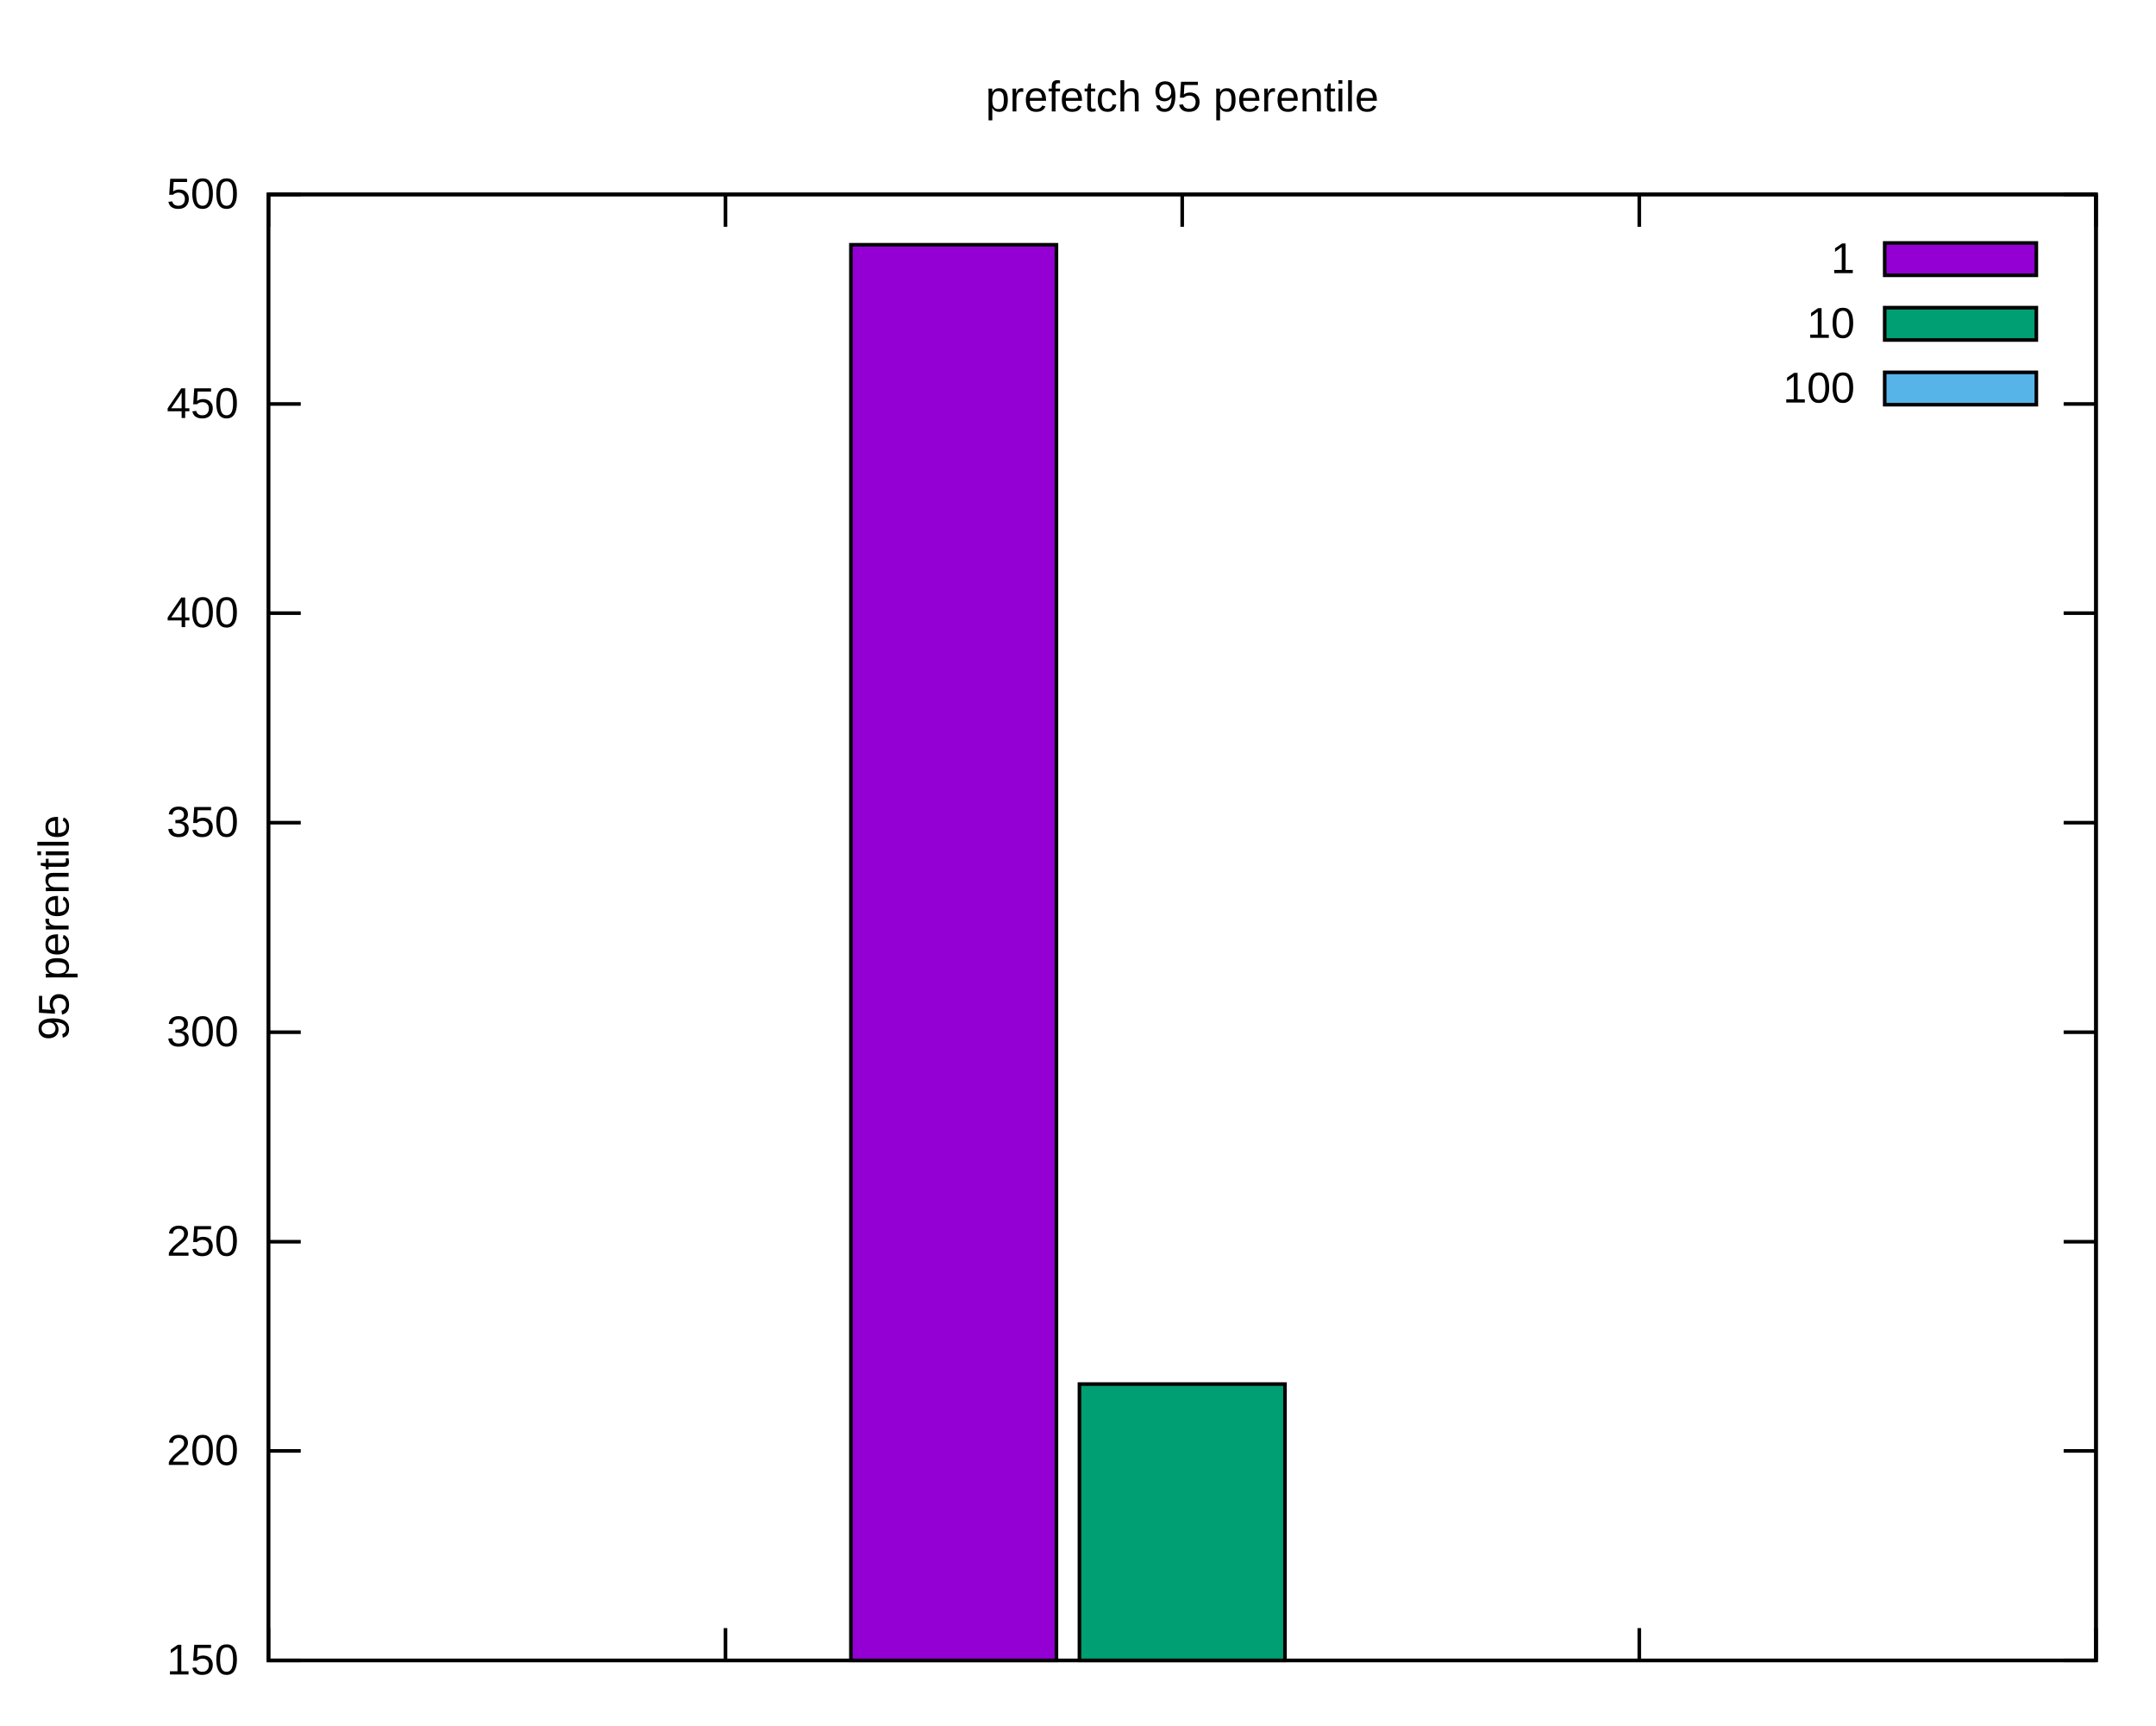
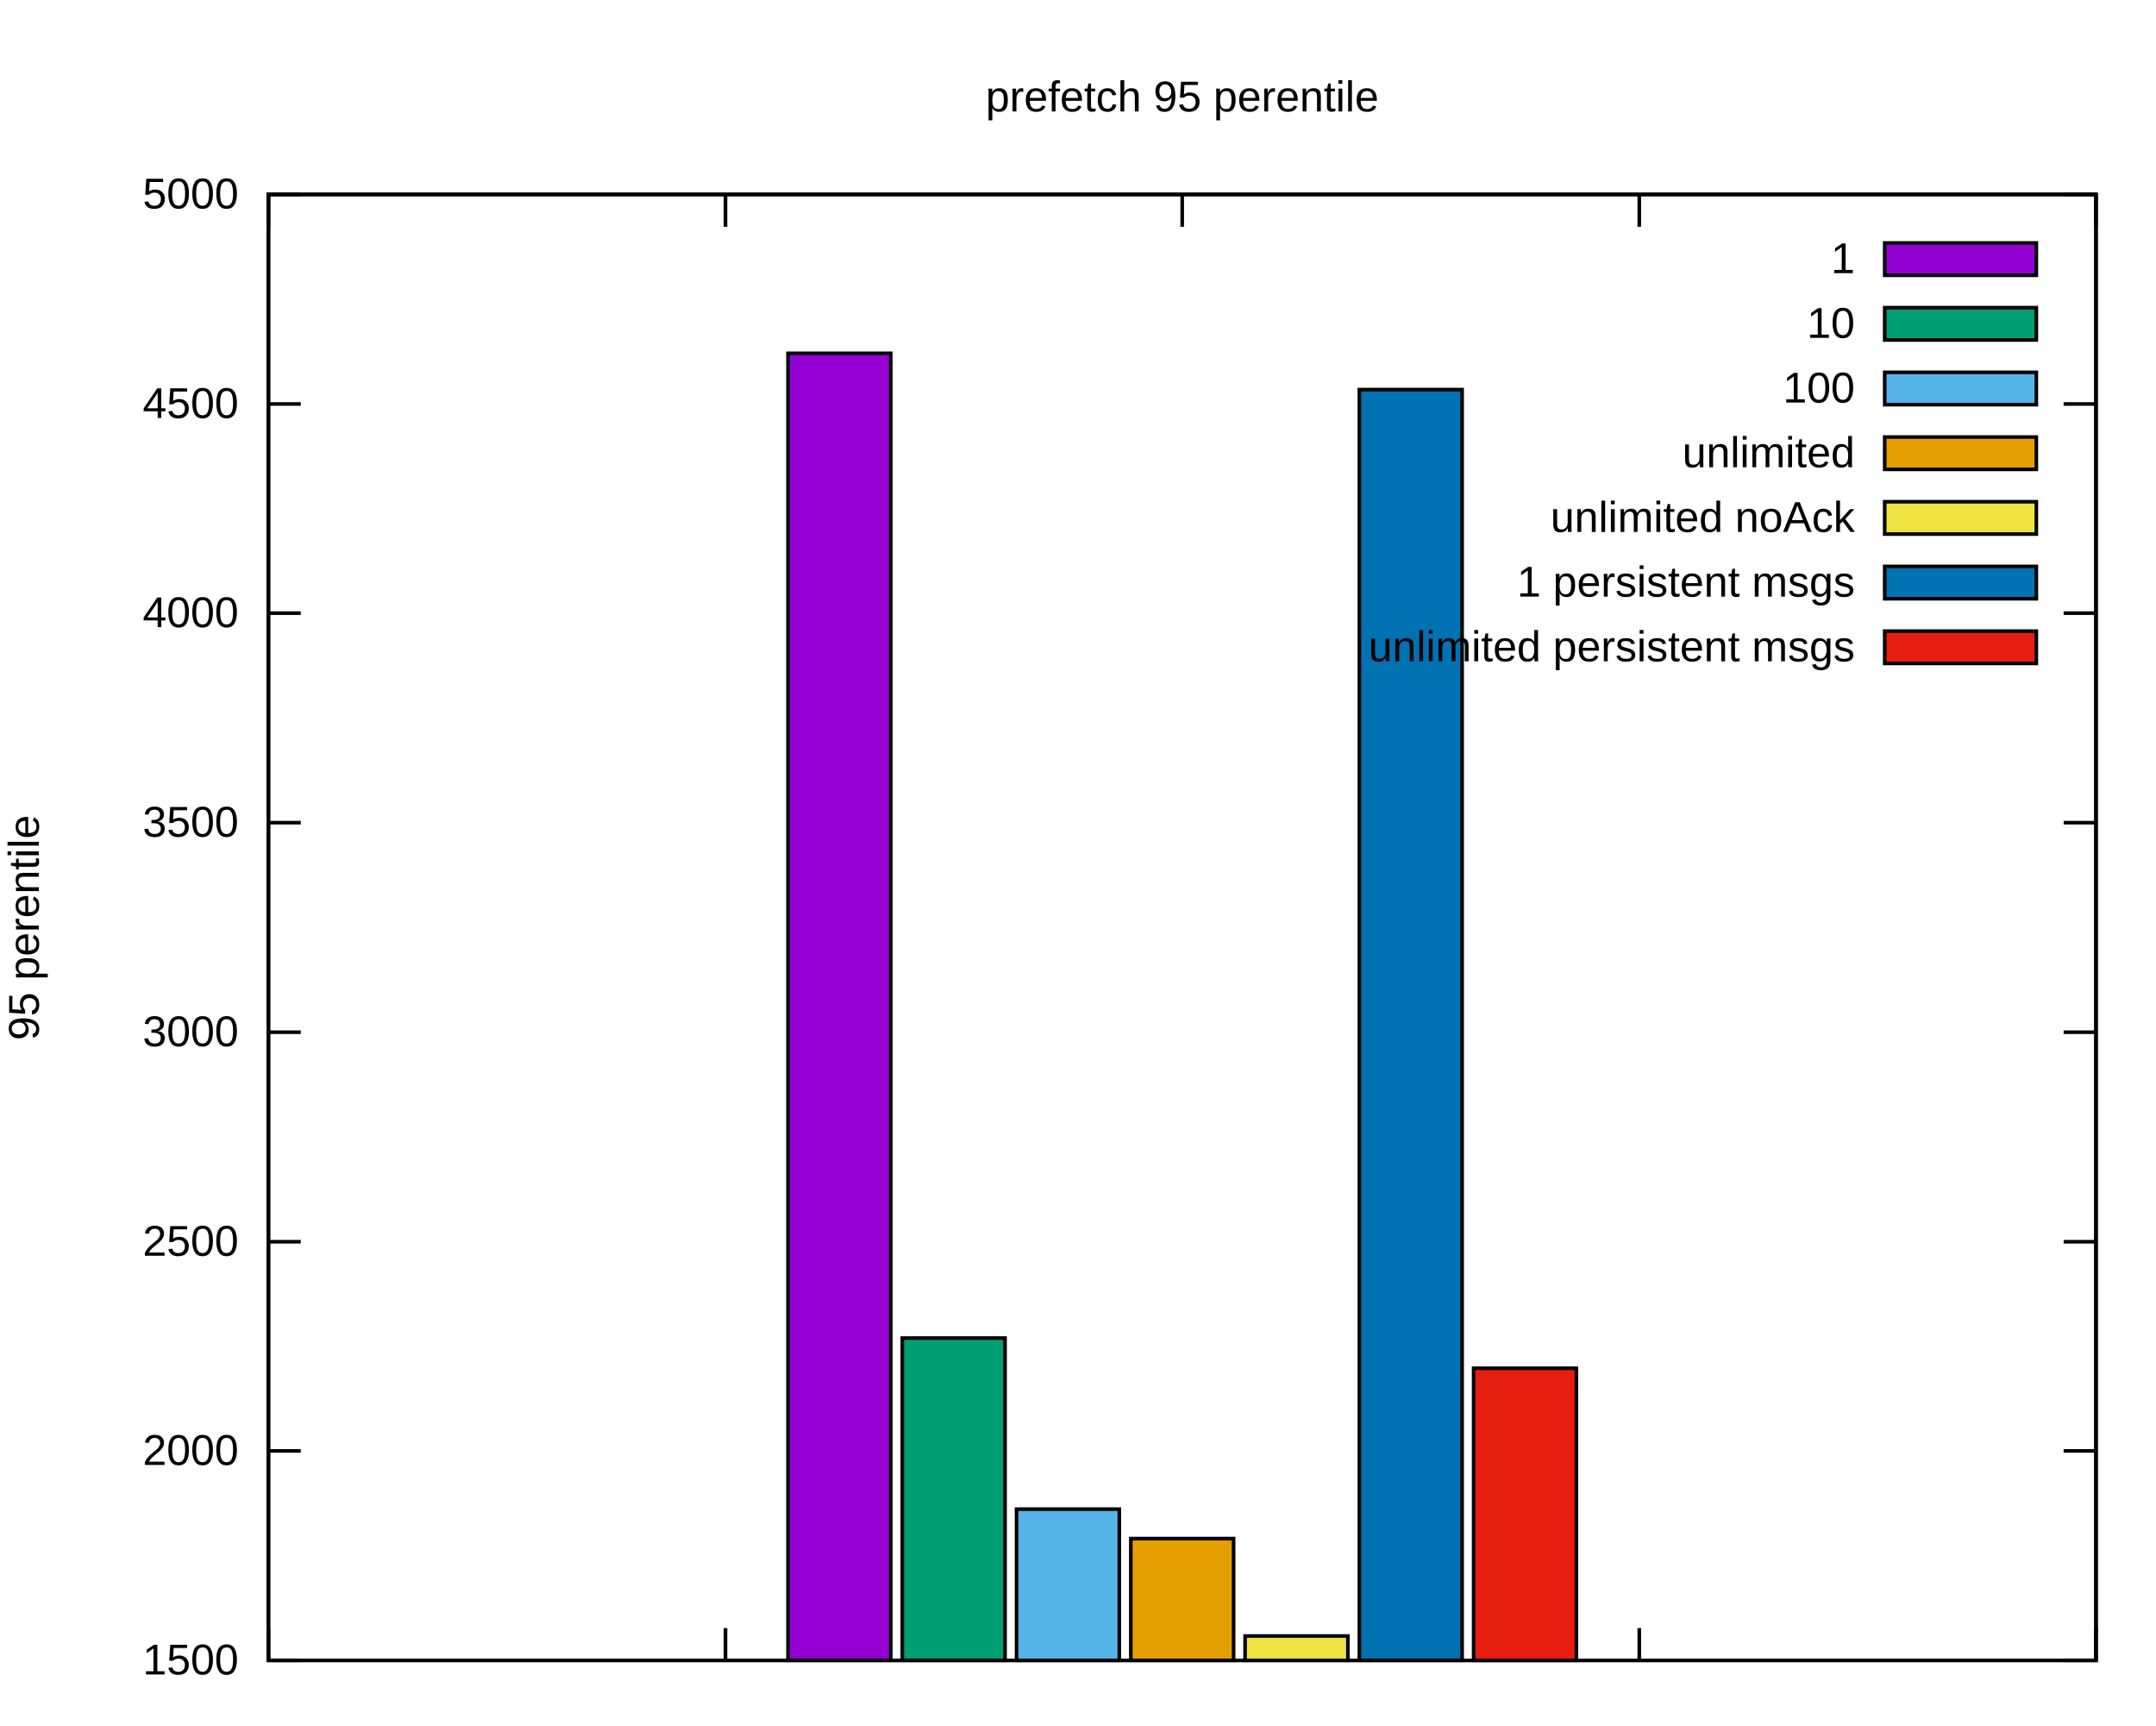
<svg xmlns="http://www.w3.org/2000/svg" xmlns:xlink="http://www.w3.org/1999/xlink" width="600" height="480" viewBox="0 0 600 480">
  <g id="gnuplot_canvas">
    <rect x="0" y="0" width="600" height="480" fill="none" />
    <defs>
      <circle id="gpDot" r="0.5" stroke-width="0.5" />
      <path id="gpPt0" stroke-width="0.222" stroke="currentColor" d="M-1,0 h2 M0,-1 v2" />
      <path id="gpPt1" stroke-width="0.222" stroke="currentColor" d="M-1,-1 L1,1 M1,-1 L-1,1" />
      <path id="gpPt2" stroke-width="0.222" stroke="currentColor" d="M-1,0 L1,0 M0,-1 L0,1 M-1,-1 L1,1 M-1,1 L1,-1" />
      <rect id="gpPt3" stroke-width="0.222" stroke="currentColor" x="-1" y="-1" width="2" height="2" />
      <rect id="gpPt4" stroke-width="0.222" stroke="currentColor" fill="currentColor" x="-1" y="-1" width="2" height="2" />
      <circle id="gpPt5" stroke-width="0.222" stroke="currentColor" cx="0" cy="0" r="1" />
      <use xlink:href="#gpPt5" id="gpPt6" fill="currentColor" stroke="none" />
      <path id="gpPt7" stroke-width="0.222" stroke="currentColor" d="M0,-1.33 L-1.33,0.67 L1.33,0.67 z" />
      <use xlink:href="#gpPt7" id="gpPt8" fill="currentColor" stroke="none" />
      <use xlink:href="#gpPt7" id="gpPt9" stroke="currentColor" transform="rotate(180)" />
      <use xlink:href="#gpPt9" id="gpPt10" fill="currentColor" stroke="none" />
      <use xlink:href="#gpPt3" id="gpPt11" stroke="currentColor" transform="rotate(45)" />
      <use xlink:href="#gpPt11" id="gpPt12" fill="currentColor" stroke="none" />
      <path id="gpPt13" stroke-width="0.222" stroke="currentColor" d="M0,1.330 L1.265,0.411 L0.782,-1.067 L-0.782,-1.076 L-1.265,0.411 z" />
      <use xlink:href="#gpPt13" id="gpPt14" fill="currentColor" stroke="none" />
      <filter id="textbox" filterUnits="objectBoundingBox" x="0" y="0" height="1" width="1">
        <feFlood flood-color="white" flood-opacity="1" result="bgnd" />
        <feComposite in="SourceGraphic" in2="bgnd" operator="atop" />
      </filter>
      <filter id="greybox" filterUnits="objectBoundingBox" x="0" y="0" height="1" width="1">
        <feFlood flood-color="lightgrey" flood-opacity="1" result="grey" />
        <feComposite in="SourceGraphic" in2="grey" operator="atop" />
      </filter>
    </defs>
    <g fill="none" color="white" stroke="currentColor" stroke-width="1.00" stroke-linecap="butt" stroke-linejoin="miter">
</g>
    <g fill="none" color="black" stroke="currentColor" stroke-width="1.00" stroke-linecap="butt" stroke-linejoin="miter">
      <path stroke="black" d="M74.7,462.0 L83.7,462.0 M583.3,462.0 L574.3,462.0  " />
      <g transform="translate(66.4,465.9)" stroke="none" fill="black" font-family="Arial" font-size="12.00" text-anchor="end">
        <text>
-           <tspan font-family="Arial"> 150</tspan>
+           <tspan font-family="Arial"> 1500</tspan>
        </text>
      </g>
    </g>
    <g fill="none" color="black" stroke="currentColor" stroke-width="1.00" stroke-linecap="butt" stroke-linejoin="miter">
      <path stroke="black" d="M74.7,403.7 L83.7,403.7 M583.3,403.7 L574.3,403.7  " />
      <g transform="translate(66.4,407.6)" stroke="none" fill="black" font-family="Arial" font-size="12.00" text-anchor="end">
        <text>
-           <tspan font-family="Arial"> 200</tspan>
+           <tspan font-family="Arial"> 2000</tspan>
        </text>
      </g>
    </g>
    <g fill="none" color="black" stroke="currentColor" stroke-width="1.00" stroke-linecap="butt" stroke-linejoin="miter">
      <path stroke="black" d="M74.7,345.5 L83.7,345.5 M583.3,345.5 L574.3,345.5  " />
      <g transform="translate(66.4,349.4)" stroke="none" fill="black" font-family="Arial" font-size="12.00" text-anchor="end">
        <text>
-           <tspan font-family="Arial"> 250</tspan>
+           <tspan font-family="Arial"> 2500</tspan>
        </text>
      </g>
    </g>
    <g fill="none" color="black" stroke="currentColor" stroke-width="1.00" stroke-linecap="butt" stroke-linejoin="miter">
      <path stroke="black" d="M74.7,287.2 L83.7,287.2 M583.3,287.2 L574.3,287.2  " />
      <g transform="translate(66.4,291.1)" stroke="none" fill="black" font-family="Arial" font-size="12.00" text-anchor="end">
        <text>
-           <tspan font-family="Arial"> 300</tspan>
+           <tspan font-family="Arial"> 3000</tspan>
        </text>
      </g>
    </g>
    <g fill="none" color="black" stroke="currentColor" stroke-width="1.00" stroke-linecap="butt" stroke-linejoin="miter">
      <path stroke="black" d="M74.7,228.9 L83.7,228.9 M583.3,228.9 L574.3,228.9  " />
      <g transform="translate(66.4,232.8)" stroke="none" fill="black" font-family="Arial" font-size="12.00" text-anchor="end">
        <text>
-           <tspan font-family="Arial"> 350</tspan>
+           <tspan font-family="Arial"> 3500</tspan>
        </text>
      </g>
    </g>
    <g fill="none" color="black" stroke="currentColor" stroke-width="1.00" stroke-linecap="butt" stroke-linejoin="miter">
      <path stroke="black" d="M74.7,170.6 L83.7,170.6 M583.3,170.6 L574.3,170.6  " />
      <g transform="translate(66.4,174.5)" stroke="none" fill="black" font-family="Arial" font-size="12.00" text-anchor="end">
        <text>
-           <tspan font-family="Arial"> 400</tspan>
+           <tspan font-family="Arial"> 4000</tspan>
        </text>
      </g>
    </g>
    <g fill="none" color="black" stroke="currentColor" stroke-width="1.00" stroke-linecap="butt" stroke-linejoin="miter">
      <path stroke="black" d="M74.7,112.4 L83.7,112.4 M583.3,112.4 L574.3,112.4  " />
      <g transform="translate(66.4,116.3)" stroke="none" fill="black" font-family="Arial" font-size="12.00" text-anchor="end">
        <text>
-           <tspan font-family="Arial"> 450</tspan>
+           <tspan font-family="Arial"> 4500</tspan>
        </text>
      </g>
    </g>
    <g fill="none" color="black" stroke="currentColor" stroke-width="1.00" stroke-linecap="butt" stroke-linejoin="miter">
      <path stroke="black" d="M74.7,54.1 L83.7,54.1 M583.3,54.1 L574.3,54.1  " />
      <g transform="translate(66.4,58.0)" stroke="none" fill="black" font-family="Arial" font-size="12.00" text-anchor="end">
        <text>
-           <tspan font-family="Arial"> 500</tspan>
+           <tspan font-family="Arial"> 5000</tspan>
        </text>
      </g>
    </g>
    <g fill="none" color="black" stroke="currentColor" stroke-width="1.00" stroke-linecap="butt" stroke-linejoin="miter">
      <path stroke="black" d="M74.7,462.0 L74.7,453.0 M74.7,54.1 L74.7,63.1  " />
    </g>
    <g fill="none" color="black" stroke="currentColor" stroke-width="1.00" stroke-linecap="butt" stroke-linejoin="miter">
      <path stroke="black" d="M201.9,462.0 L201.9,453.0 M201.9,54.1 L201.9,63.1  " />
    </g>
    <g fill="none" color="black" stroke="currentColor" stroke-width="1.00" stroke-linecap="butt" stroke-linejoin="miter">
      <path stroke="black" d="M329.0,462.0 L329.0,453.0 M329.0,54.1 L329.0,63.1  " />
    </g>
    <g fill="none" color="black" stroke="currentColor" stroke-width="1.00" stroke-linecap="butt" stroke-linejoin="miter">
      <path stroke="black" d="M456.2,462.0 L456.2,453.0 M456.2,54.1 L456.2,63.1  " />
    </g>
    <g fill="none" color="black" stroke="currentColor" stroke-width="1.00" stroke-linecap="butt" stroke-linejoin="miter">
      <path stroke="black" d="M583.3,462.0 L583.3,453.0 M583.3,54.1 L583.3,63.1  " />
    </g>
    <g fill="none" color="black" stroke="currentColor" stroke-width="1.00" stroke-linecap="butt" stroke-linejoin="miter">
</g>
    <g fill="none" color="black" stroke="currentColor" stroke-width="1.00" stroke-linecap="butt" stroke-linejoin="miter">
      <path stroke="black" d="M74.7,54.1 L74.7,462.0 L583.3,462.0 L583.3,54.1 L74.7,54.1 Z  " />
    </g>
    <g fill="none" color="black" stroke="currentColor" stroke-width="1.00" stroke-linecap="butt" stroke-linejoin="miter">
-       <g transform="translate(19.1,258.1) rotate(270)" stroke="none" fill="black" font-family="Arial" font-size="12.00" text-anchor="middle">
+       <g transform="translate(10.8,258.1) rotate(270)" stroke="none" fill="black" font-family="Arial" font-size="12.00" text-anchor="middle">
        <text>
          <tspan font-family="Arial">95 perentile</tspan>
        </text>
      </g>
    </g>
    <g fill="none" color="black" stroke="currentColor" stroke-width="1.00" stroke-linecap="butt" stroke-linejoin="miter">
      <g transform="translate(329.0,31.0)" stroke="none" fill="black" font-family="Arial" font-size="12.00" text-anchor="middle">
        <text>
          <tspan font-family="Arial">prefetch 95 perentile</tspan>
        </text>
      </g>
    </g>
    <g id="gnuplot_plot_1">
      <g fill="none" color="black" stroke="currentColor" stroke-width="1.00" stroke-linecap="butt" stroke-linejoin="miter">
        <g transform="translate(516.2,76.0)" stroke="none" fill="black" font-family="Arial" font-size="12.00" text-anchor="end">
          <text>
            <tspan font-family="Arial">1</tspan>
          </text>
        </g>
      </g>
      <g fill="none" color="black" stroke="currentColor" stroke-width="1.00" stroke-linecap="butt" stroke-linejoin="miter">
        <g stroke="none" shape-rendering="crispEdges">
          <polygon fill="rgb(148,   0, 211)" points="524.5,76.6 566.7,76.6 566.7,67.6 524.5,67.6 " />
        </g>
        <path stroke="black" d="M524.5,76.6 L566.7,76.6 L566.7,67.6 L524.5,67.6 L524.5,76.6 Z  " />
      </g>
      <g fill="none" color="black" stroke="currentColor" stroke-width="1.00" stroke-linecap="butt" stroke-linejoin="miter">
        <g stroke="none" shape-rendering="crispEdges">
-           <polygon fill="rgb(148,   0, 211)" points="236.8,462.0 294.1,462.0 294.1,68.0 236.8,68.0 " />
-         </g>
-         <path stroke="black" d="M236.8,462.0 L236.8,68.1 L294.0,68.1 L294.0,462.0 L236.8,462.0 Z  " />
+           <polygon fill="rgb(148,   0, 211)" points="219.3,462.0 248.0,462.0 248.0,98.2 219.3,98.2 " />
+         </g>
+         <path stroke="black" d="M219.3,462.0 L219.3,98.3 L247.9,98.3 L247.9,462.0 L219.3,462.0 Z  " />
      </g>
      <g fill="none" color="black" stroke="currentColor" stroke-width="1.00" stroke-linecap="butt" stroke-linejoin="miter">
</g>
    </g>
    <g id="gnuplot_plot_2">
      <g fill="none" color="black" stroke="currentColor" stroke-width="1.00" stroke-linecap="butt" stroke-linejoin="miter">
        <g transform="translate(516.2,94.0)" stroke="none" fill="black" font-family="Arial" font-size="12.00" text-anchor="end">
          <text>
            <tspan font-family="Arial">10</tspan>
          </text>
        </g>
      </g>
      <g fill="none" color="black" stroke="currentColor" stroke-width="1.00" stroke-linecap="butt" stroke-linejoin="miter">
        <g stroke="none" shape-rendering="crispEdges">
          <polygon fill="rgb(  0, 158, 115)" points="524.5,94.6 566.7,94.6 566.7,85.6 524.5,85.6 " />
        </g>
        <path stroke="black" d="M524.5,94.6 L566.7,94.6 L566.7,85.6 L524.5,85.6 L524.5,94.6 Z  " />
      </g>
      <g fill="none" color="black" stroke="currentColor" stroke-width="1.00" stroke-linecap="butt" stroke-linejoin="miter">
        <g stroke="none" shape-rendering="crispEdges">
-           <polygon fill="rgb(  0, 158, 115)" points="300.4,462.0 357.7,462.0 357.7,385.0 300.4,385.0 " />
-         </g>
-         <path stroke="black" d="M300.4,462.0 L300.4,385.1 L357.6,385.1 L357.6,462.0 L300.4,462.0 Z  " />
+           <polygon fill="rgb(  0, 158, 115)" points="251.1,462.0 279.8,462.0 279.8,372.2 251.1,372.2 " />
+         </g>
+         <path stroke="black" d="M251.1,462.0 L251.1,372.3 L279.7,372.3 L279.7,462.0 L251.1,462.0 Z  " />
      </g>
      <g fill="none" color="black" stroke="currentColor" stroke-width="1.00" stroke-linecap="butt" stroke-linejoin="miter">
</g>
    </g>
    <g id="gnuplot_plot_3">
      <g fill="none" color="black" stroke="currentColor" stroke-width="1.00" stroke-linecap="butt" stroke-linejoin="miter">
        <g transform="translate(516.2,112.0)" stroke="none" fill="black" font-family="Arial" font-size="12.00" text-anchor="end">
          <text>
            <tspan font-family="Arial">100</tspan>
          </text>
        </g>
      </g>
      <g fill="none" color="black" stroke="currentColor" stroke-width="1.00" stroke-linecap="butt" stroke-linejoin="miter">
        <g stroke="none" shape-rendering="crispEdges">
          <polygon fill="rgb( 86, 180, 233)" points="524.5,112.6 566.7,112.6 566.7,103.6 524.5,103.6 " />
        </g>
        <path stroke="black" d="M524.5,112.6 L566.7,112.6 L566.7,103.6 L524.5,103.6 L524.5,112.6 Z  " />
      </g>
      <g fill="none" color="black" stroke="currentColor" stroke-width="1.00" stroke-linecap="butt" stroke-linejoin="miter">
- </g>
-     </g>
-     <g fill="none" color="white" stroke="rgb( 86, 180, 233)" stroke-width="2.00" stroke-linecap="butt" stroke-linejoin="miter">
+         <g stroke="none" shape-rendering="crispEdges">
+           <polygon fill="rgb( 86, 180, 233)" points="282.9,462.0 311.6,462.0 311.6,419.8 282.9,419.8 " />
+         </g>
+         <path stroke="black" d="M282.9,462.0 L282.9,419.9 L311.5,419.9 L311.5,462.0 L282.9,462.0 Z  " />
+       </g>
+       <g fill="none" color="black" stroke="currentColor" stroke-width="1.00" stroke-linecap="butt" stroke-linejoin="miter">
+ </g>
+     </g>
+     <g id="gnuplot_plot_4">
+       <g fill="none" color="black" stroke="currentColor" stroke-width="1.00" stroke-linecap="butt" stroke-linejoin="miter">
+         <g transform="translate(516.2,130.0)" stroke="none" fill="black" font-family="Arial" font-size="12.00" text-anchor="end">
+           <text>
+             <tspan font-family="Arial">unlimited</tspan>
+           </text>
+         </g>
+       </g>
+       <g fill="none" color="black" stroke="currentColor" stroke-width="1.00" stroke-linecap="butt" stroke-linejoin="miter">
+         <g stroke="none" shape-rendering="crispEdges">
+           <polygon fill="rgb(230, 159,   0)" points="524.5,130.6 566.7,130.6 566.7,121.6 524.5,121.6 " />
+         </g>
+         <path stroke="black" d="M524.5,130.6 L566.7,130.6 L566.7,121.6 L524.5,121.6 L524.5,130.6 Z  " />
+       </g>
+       <g fill="none" color="black" stroke="currentColor" stroke-width="1.00" stroke-linecap="butt" stroke-linejoin="miter">
+         <g stroke="none" shape-rendering="crispEdges">
+           <polygon fill="rgb(230, 159,   0)" points="314.7,462.0 343.4,462.0 343.4,428.0 314.7,428.0 " />
+         </g>
+         <path stroke="black" d="M314.7,462.0 L314.7,428.1 L343.3,428.1 L343.3,462.0 L314.7,462.0 Z  " />
+       </g>
+       <g fill="none" color="black" stroke="currentColor" stroke-width="1.00" stroke-linecap="butt" stroke-linejoin="miter">
+ </g>
+     </g>
+     <g id="gnuplot_plot_5">
+       <g fill="none" color="black" stroke="currentColor" stroke-width="1.00" stroke-linecap="butt" stroke-linejoin="miter">
+         <g transform="translate(516.2,148.0)" stroke="none" fill="black" font-family="Arial" font-size="12.00" text-anchor="end">
+           <text>
+             <tspan font-family="Arial">unlimited noAck</tspan>
+           </text>
+         </g>
+       </g>
+       <g fill="none" color="black" stroke="currentColor" stroke-width="1.00" stroke-linecap="butt" stroke-linejoin="miter">
+         <g stroke="none" shape-rendering="crispEdges">
+           <polygon fill="rgb(240, 228,  66)" points="524.5,148.6 566.7,148.6 566.7,139.6 524.5,139.6 " />
+         </g>
+         <path stroke="black" d="M524.5,148.6 L566.7,148.6 L566.7,139.6 L524.5,139.6 L524.5,148.6 Z  " />
+       </g>
+       <g fill="none" color="black" stroke="currentColor" stroke-width="1.00" stroke-linecap="butt" stroke-linejoin="miter">
+         <g stroke="none" shape-rendering="crispEdges">
+           <polygon fill="rgb(240, 228,  66)" points="346.5,462.0 375.2,462.0 375.2,455.1 346.5,455.1 " />
+         </g>
+         <path stroke="black" d="M346.5,462.0 L346.5,455.2 L375.1,455.2 L375.1,462.0 L346.5,462.0 Z  " />
+       </g>
+       <g fill="none" color="black" stroke="currentColor" stroke-width="1.00" stroke-linecap="butt" stroke-linejoin="miter">
+ </g>
+     </g>
+     <g id="gnuplot_plot_6">
+       <g fill="none" color="black" stroke="currentColor" stroke-width="1.00" stroke-linecap="butt" stroke-linejoin="miter">
+         <g transform="translate(516.2,166.0)" stroke="none" fill="black" font-family="Arial" font-size="12.00" text-anchor="end">
+           <text>
+             <tspan font-family="Arial">1 persistent msgs</tspan>
+           </text>
+         </g>
+       </g>
+       <g fill="none" color="black" stroke="currentColor" stroke-width="1.00" stroke-linecap="butt" stroke-linejoin="miter">
+         <g stroke="none" shape-rendering="crispEdges">
+           <polygon fill="rgb(  0, 114, 178)" points="524.5,166.6 566.7,166.6 566.7,157.6 524.5,157.6 " />
+         </g>
+         <path stroke="black" d="M524.5,166.6 L566.7,166.6 L566.7,157.6 L524.5,157.6 L524.5,166.6 Z  " />
+       </g>
+       <g fill="none" color="black" stroke="currentColor" stroke-width="1.00" stroke-linecap="butt" stroke-linejoin="miter">
+         <g stroke="none" shape-rendering="crispEdges">
+           <polygon fill="rgb(  0, 114, 178)" points="378.3,462.0 407.0,462.0 407.0,108.3 378.3,108.3 " />
+         </g>
+         <path stroke="black" d="M378.3,462.0 L378.3,108.4 L406.9,108.4 L406.9,462.0 L378.3,462.0 Z  " />
+       </g>
+       <g fill="none" color="black" stroke="currentColor" stroke-width="1.00" stroke-linecap="butt" stroke-linejoin="miter">
+ </g>
+     </g>
+     <g id="gnuplot_plot_7">
+       <g fill="none" color="black" stroke="currentColor" stroke-width="1.00" stroke-linecap="butt" stroke-linejoin="miter">
+         <g transform="translate(516.2,184.0)" stroke="none" fill="black" font-family="Arial" font-size="12.00" text-anchor="end">
+           <text>
+             <tspan font-family="Arial">unlimited persistent msgs</tspan>
+           </text>
+         </g>
+       </g>
+       <g fill="none" color="black" stroke="currentColor" stroke-width="1.00" stroke-linecap="butt" stroke-linejoin="miter">
+         <g stroke="none" shape-rendering="crispEdges">
+           <polygon fill="rgb(229,  30,  16)" points="524.5,184.6 566.7,184.6 566.7,175.6 524.5,175.6 " />
+         </g>
+         <path stroke="black" d="M524.5,184.6 L566.7,184.6 L566.7,175.6 L524.5,175.6 L524.5,184.6 Z  " />
+       </g>
+       <g fill="none" color="black" stroke="currentColor" stroke-width="1.00" stroke-linecap="butt" stroke-linejoin="miter">
+         <g stroke="none" shape-rendering="crispEdges">
+           <polygon fill="rgb(229,  30,  16)" points="410.1,462.0 438.8,462.0 438.8,380.6 410.1,380.6 " />
+         </g>
+         <path stroke="black" d="M410.1,462.0 L410.1,380.7 L438.7,380.7 L438.7,462.0 L410.1,462.0 Z  " />
+       </g>
+       <g fill="none" color="black" stroke="currentColor" stroke-width="1.00" stroke-linecap="butt" stroke-linejoin="miter">
+ </g>
+     </g>
+     <g fill="none" color="white" stroke="rgb(229,  30,  16)" stroke-width="2.00" stroke-linecap="butt" stroke-linejoin="miter">
</g>
    <g fill="none" color="black" stroke="currentColor" stroke-width="2.00" stroke-linecap="butt" stroke-linejoin="miter">
</g>
    <g fill="none" color="black" stroke="black" stroke-width="1.00" stroke-linecap="butt" stroke-linejoin="miter">
</g>
    <g fill="none" color="black" stroke="currentColor" stroke-width="1.00" stroke-linecap="butt" stroke-linejoin="miter">
      <path stroke="black" d="M74.7,54.1 L74.7,462.0 L583.3,462.0 L583.3,54.1 L74.7,54.1 Z  " />
    </g>
    <g fill="none" color="black" stroke="currentColor" stroke-width="1.00" stroke-linecap="butt" stroke-linejoin="miter">
</g>
  </g>
</svg>
